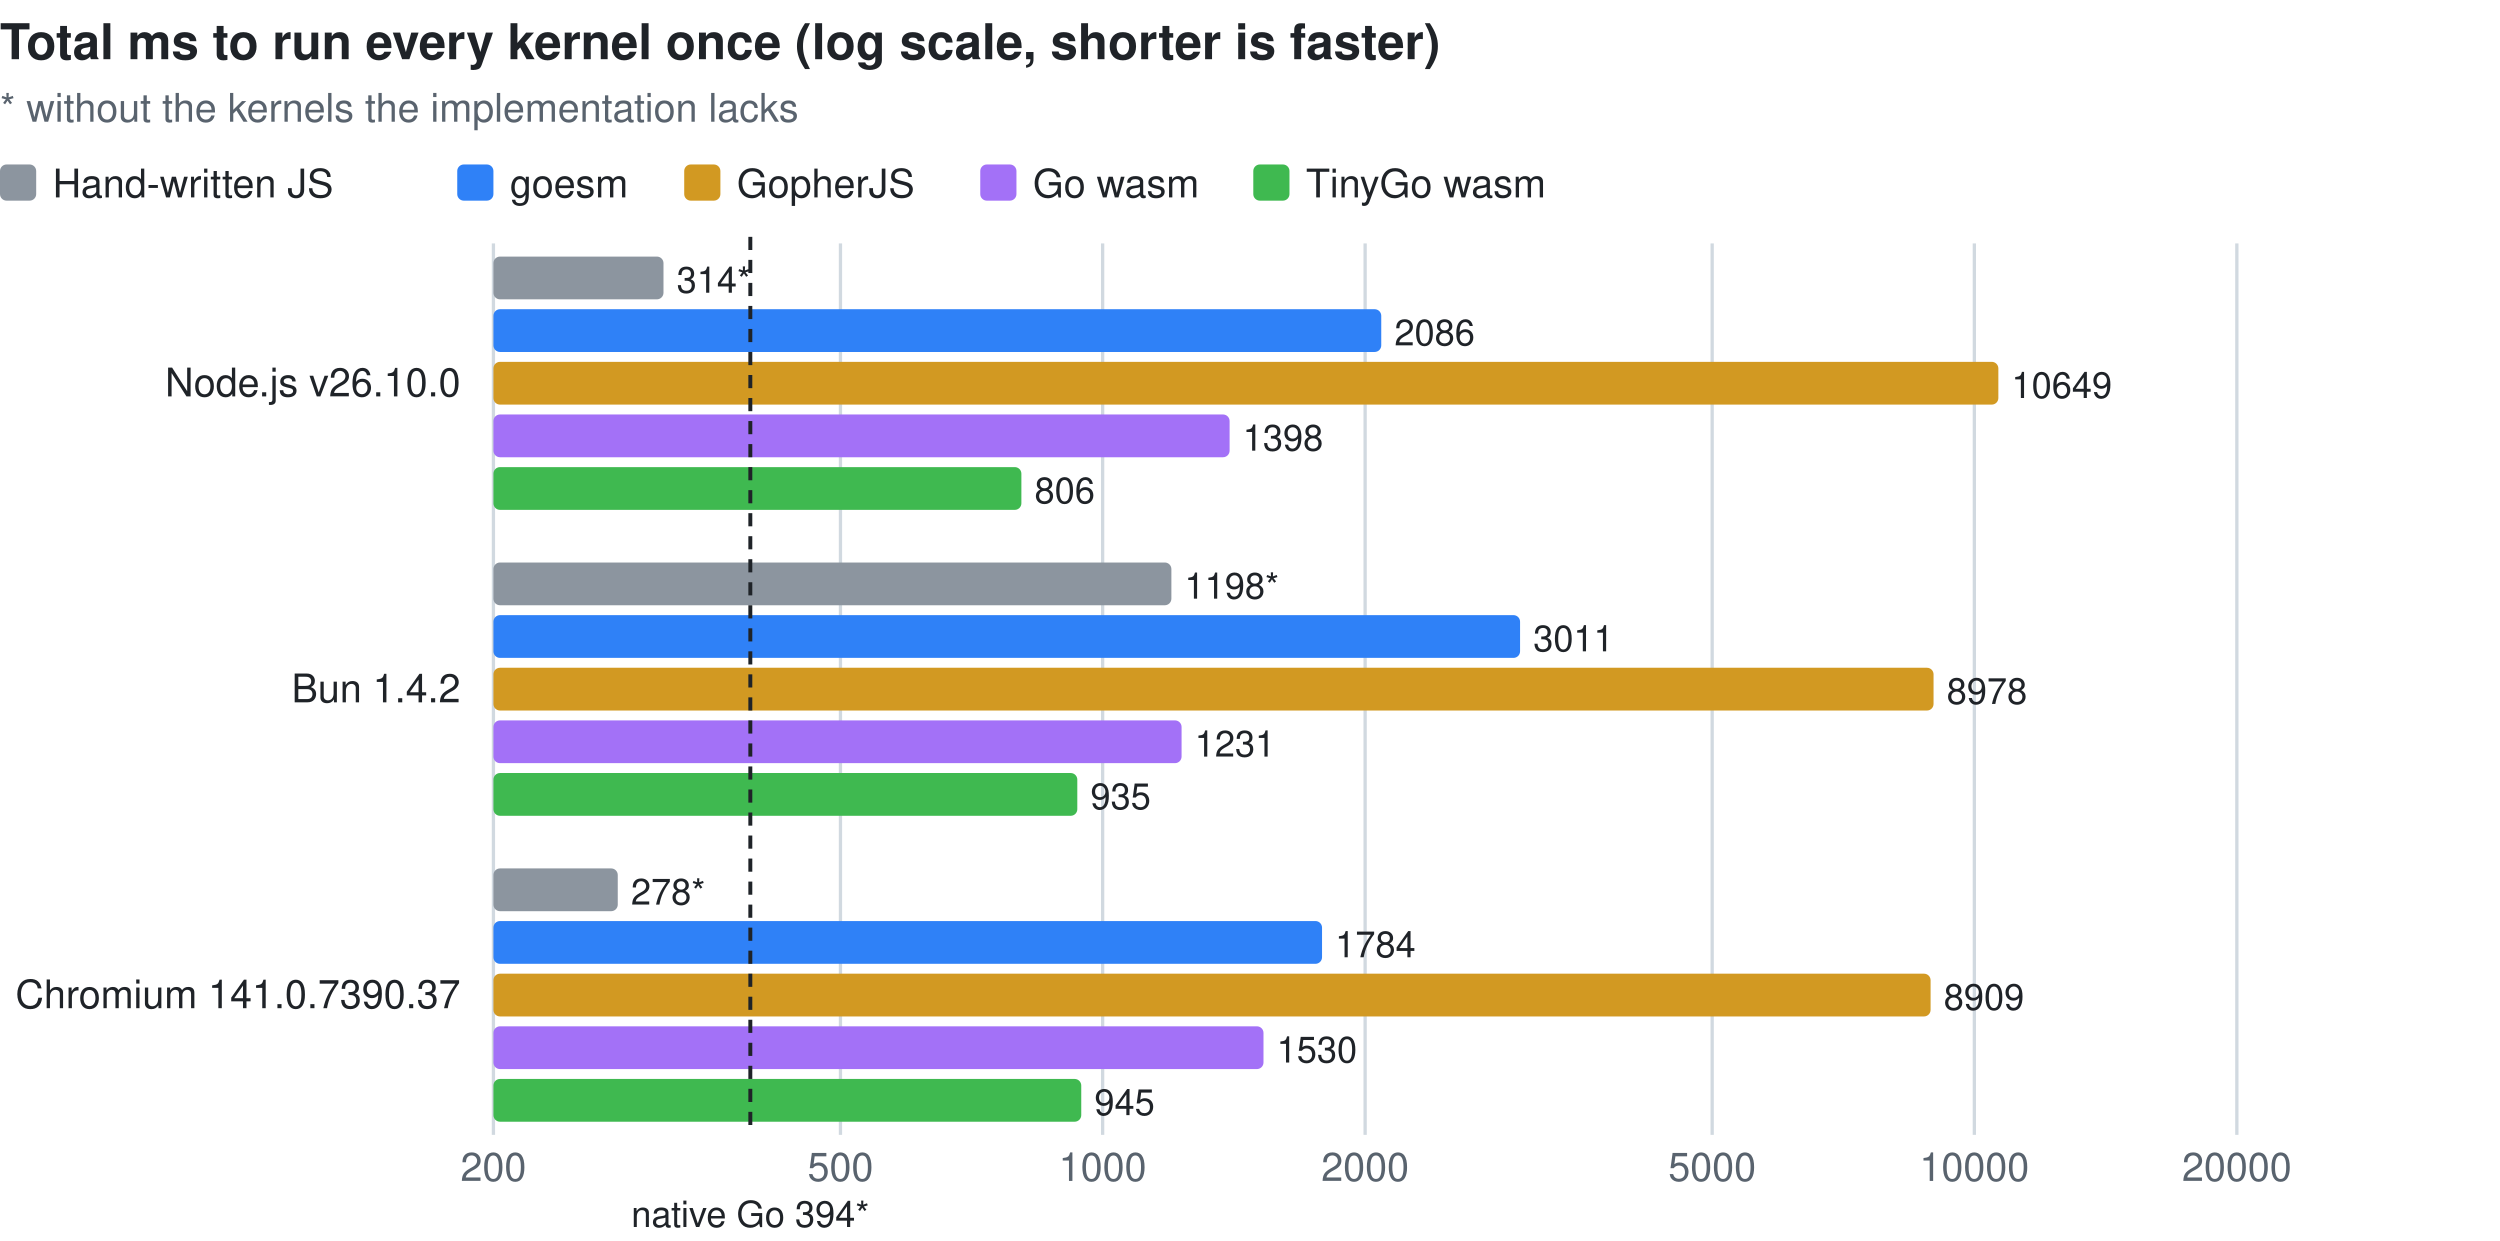
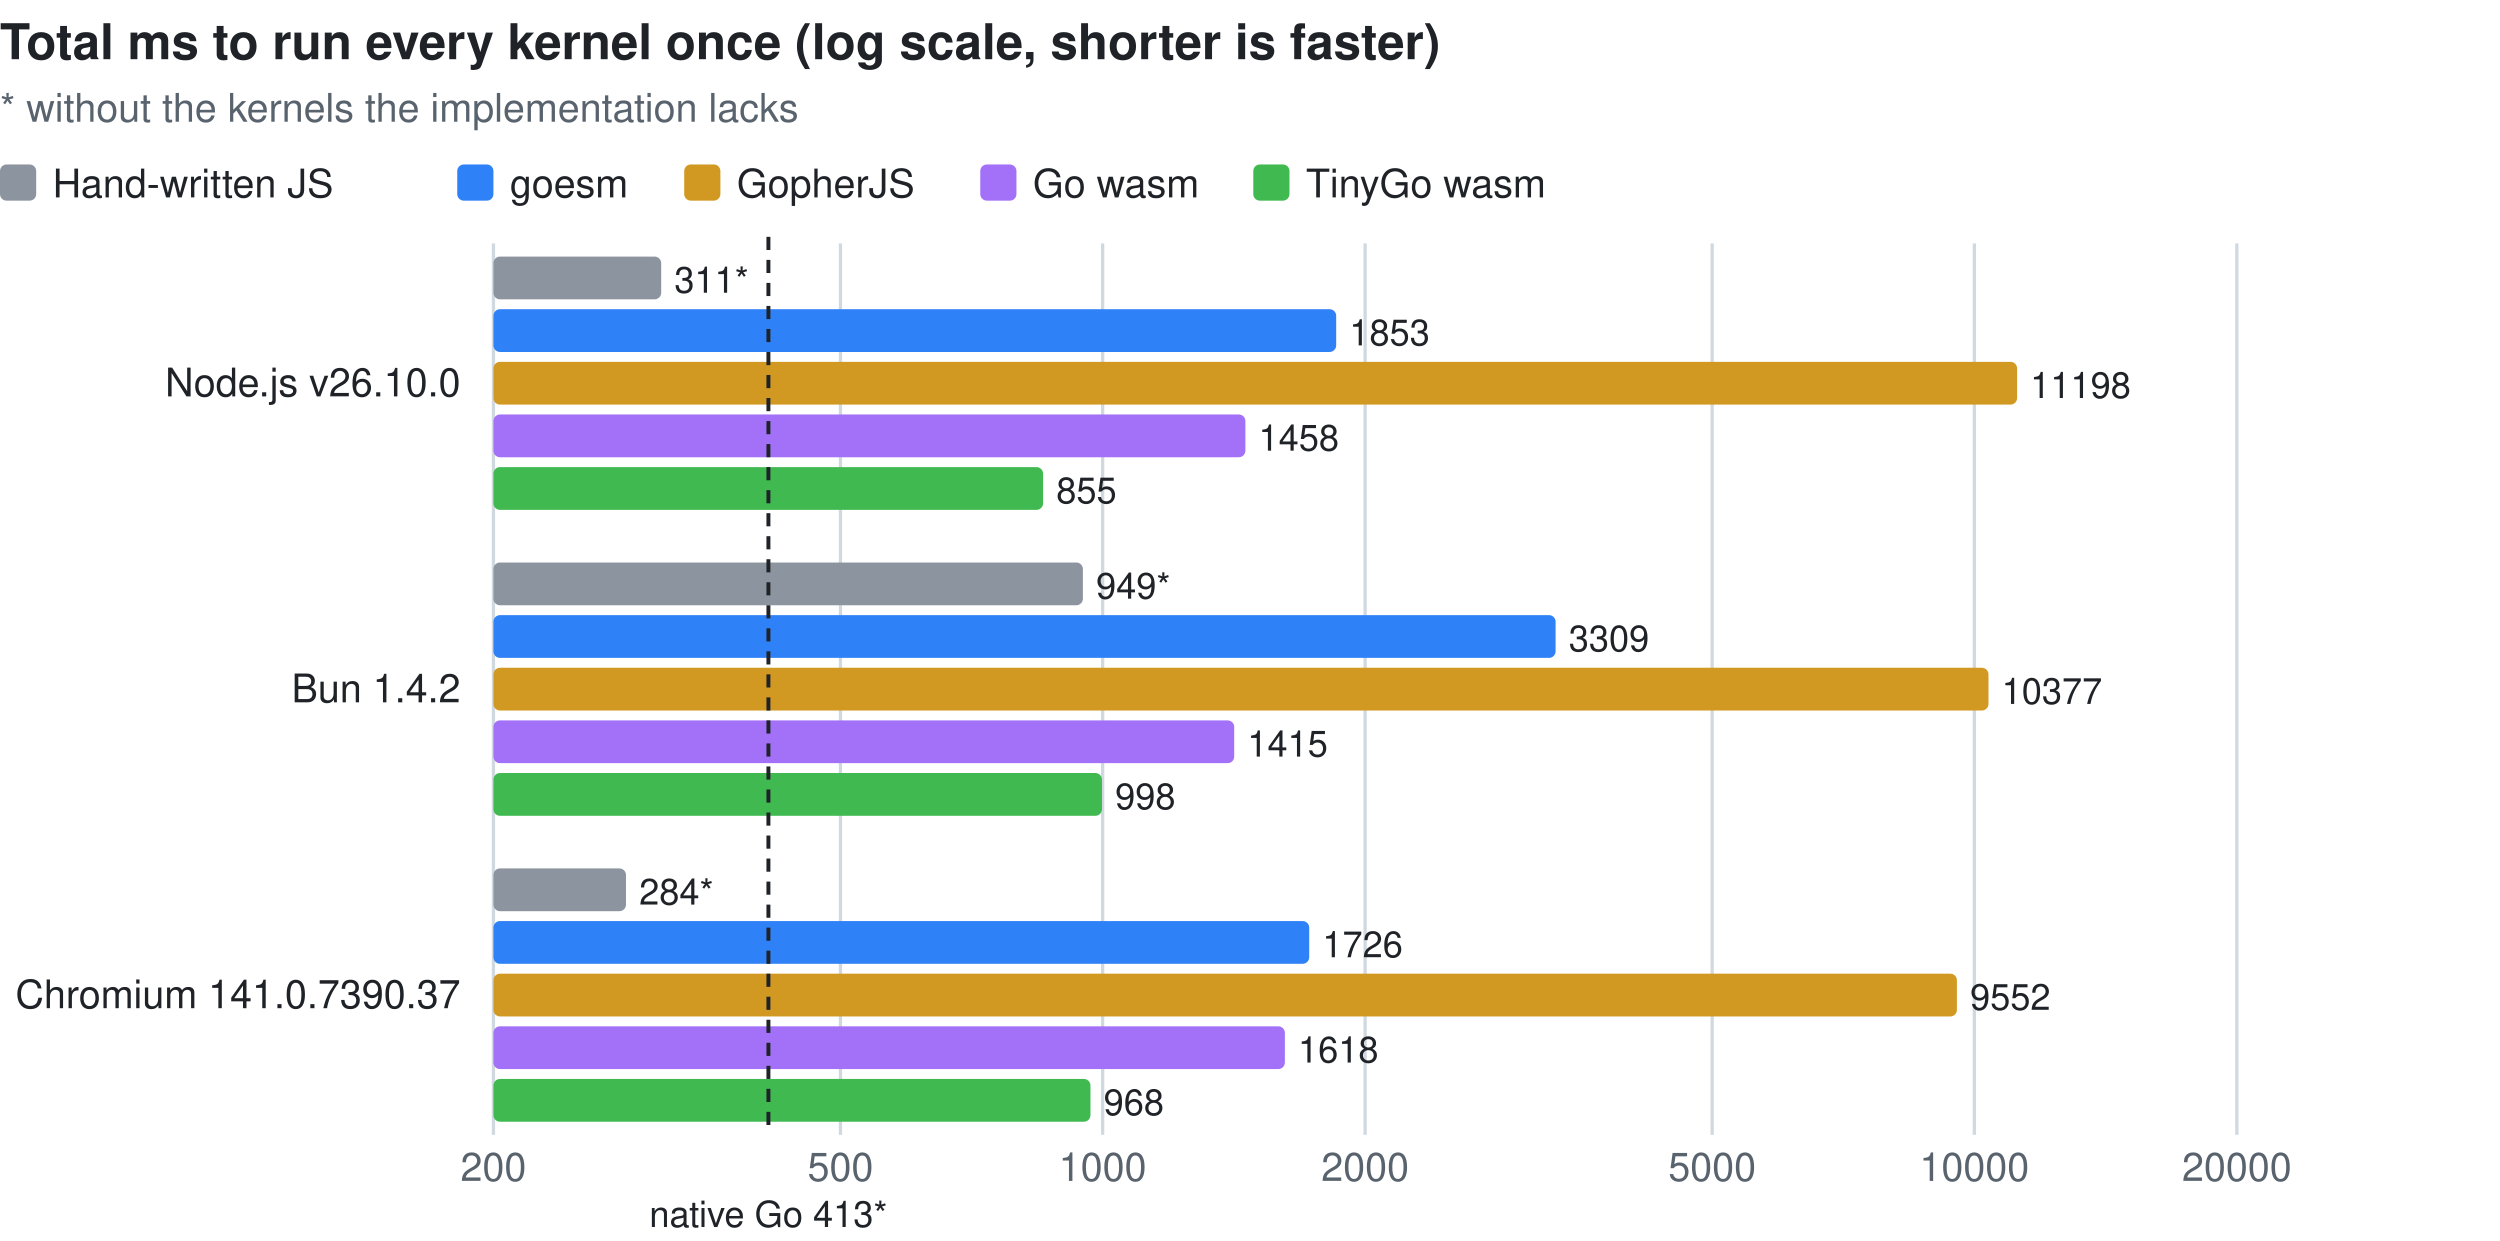
<svg xmlns="http://www.w3.org/2000/svg" width="760" height="377" viewBox="0 0 760 377" font-family="-apple-system, 'Segoe UI', Helvetica, Arial, 'Hiragino Sans', 'Noto Sans CJK JP', 'Yu Gothic', sans-serif" font-size="12">
  <style>.t{fill:#1f2328}.m{fill:#59636e}.g{stroke:#d1d9e0}.r{stroke:#1f2328}@media (prefers-color-scheme:dark){.t{fill:#f0f6fc}.m{fill:#9198a1}.g{stroke:#3d444d}.r{stroke:#f0f6fc}}</style>
  <text class="t" x="0" y="18" font-size="15" font-weight="600">Total ms to run every kernel once (log scale, shorter is faster)</text>
  <text class="m" x="0" y="37">* without the kernels the implementation lacks</text>
  <rect x="0" y="50" width="11" height="11" rx="2" fill="#8c959f" />
  <text class="t" x="16" y="60">Hand-written JS</text>
  <rect x="139" y="50" width="11" height="11" rx="2" fill="#2f81f7" />
  <text class="t" x="155" y="60">goesm</text>
  <rect x="208" y="50" width="11" height="11" rx="2" fill="#d29922" />
  <text class="t" x="224" y="60">GopherJS</text>
  <rect x="298" y="50" width="11" height="11" rx="2" fill="#a371f7" />
  <text class="t" x="314" y="60">Go wasm</text>
  <rect x="381" y="50" width="11" height="11" rx="2" fill="#3fb950" />
  <text class="t" x="397" y="60">TinyGo wasm</text>
  <line class="g" x1="150.0" y1="74" x2="150.0" y2="345" />
  <text class="m" x="150.0" y="359" text-anchor="middle">200</text>
  <line class="g" x1="255.5" y1="74" x2="255.5" y2="345" />
  <text class="m" x="255.5" y="359" text-anchor="middle">500</text>
  <line class="g" x1="335.2" y1="74" x2="335.2" y2="345" />
  <text class="m" x="335.2" y="359" text-anchor="middle">1000</text>
  <line class="g" x1="415.0" y1="74" x2="415.0" y2="345" />
  <text class="m" x="415.0" y="359" text-anchor="middle">2000</text>
  <line class="g" x1="520.5" y1="74" x2="520.5" y2="345" />
  <text class="m" x="520.5" y="359" text-anchor="middle">5000</text>
  <line class="g" x1="600.2" y1="74" x2="600.2" y2="345" />
  <text class="m" x="600.2" y="359" text-anchor="middle">10000</text>
  <line class="g" x1="680.0" y1="74" x2="680.0" y2="345" />
  <text class="m" x="680.0" y="359" text-anchor="middle">20000</text>
  <text class="t" x="140" y="120.5" text-anchor="end">Node.js v26.10.0</text>
-   <rect x="150" y="78" width="51.7" height="13" rx="2" fill="#8c959f" />
-   <text class="t" x="205.7" y="89" font-size="11">314*</text>
-   <rect x="150" y="94" width="269.9" height="13" rx="2" fill="#2f81f7" />
-   <text class="t" x="423.9" y="105" font-size="11">2086</text>
-   <rect x="150" y="110" width="457.5" height="13" rx="2" fill="#d29922" />
-   <text class="t" x="611.5" y="121" font-size="11">10649</text>
-   <rect x="150" y="126" width="223.8" height="13" rx="2" fill="#a371f7" />
-   <text class="t" x="377.8" y="137" font-size="11">1398</text>
-   <rect x="150" y="142" width="160.5" height="13" rx="2" fill="#3fb950" />
-   <text class="t" x="314.5" y="153" font-size="11">806</text>
+   <rect x="150" y="78" width="51.0" height="13" rx="2" fill="#8c959f" />
+   <text class="t" x="205.0" y="89" font-size="11">311*</text>
+   <rect x="150" y="94" width="256.2" height="13" rx="2" fill="#2f81f7" />
+   <text class="t" x="410.2" y="105" font-size="11">1853</text>
+   <rect x="150" y="110" width="463.2" height="13" rx="2" fill="#d29922" />
+   <text class="t" x="617.2" y="121" font-size="11">11198</text>
+   <rect x="150" y="126" width="228.6" height="13" rx="2" fill="#a371f7" />
+   <text class="t" x="382.6" y="137" font-size="11">1458</text>
+   <rect x="150" y="142" width="167.1" height="13" rx="2" fill="#3fb950" />
+   <text class="t" x="321.1" y="153" font-size="11">855</text>
  <text class="t" x="140" y="213.5" text-anchor="end">Bun 1.4.2</text>
-   <rect x="150" y="171" width="206.1" height="13" rx="2" fill="#8c959f" />
-   <text class="t" x="360.1" y="182" font-size="11">1198*</text>
-   <rect x="150" y="187" width="312.1" height="13" rx="2" fill="#2f81f7" />
-   <text class="t" x="466.1" y="198" font-size="11">3011</text>
-   <rect x="150" y="203" width="437.8" height="13" rx="2" fill="#d29922" />
-   <text class="t" x="591.8" y="214" font-size="11">8978</text>
-   <rect x="150" y="219" width="209.2" height="13" rx="2" fill="#a371f7" />
-   <text class="t" x="363.2" y="230" font-size="11">1231</text>
-   <rect x="150" y="235" width="177.5" height="13" rx="2" fill="#3fb950" />
-   <text class="t" x="331.5" y="246" font-size="11">935</text>
+   <rect x="150" y="171" width="179.2" height="13" rx="2" fill="#8c959f" />
+   <text class="t" x="333.2" y="182" font-size="11">949*</text>
+   <rect x="150" y="187" width="322.9" height="13" rx="2" fill="#2f81f7" />
+   <text class="t" x="476.9" y="198" font-size="11">3309</text>
+   <rect x="150" y="203" width="454.5" height="13" rx="2" fill="#d29922" />
+   <text class="t" x="608.5" y="214" font-size="11">10377</text>
+   <rect x="150" y="219" width="225.2" height="13" rx="2" fill="#a371f7" />
+   <text class="t" x="379.2" y="230" font-size="11">1415</text>
+   <rect x="150" y="235" width="185.0" height="13" rx="2" fill="#3fb950" />
+   <text class="t" x="339.0" y="246" font-size="11">998</text>
  <text class="t" x="140" y="306.5" text-anchor="end">Chromium 141.0.7390.37</text>
-   <rect x="150" y="264" width="37.8" height="13" rx="2" fill="#8c959f" />
-   <text class="t" x="191.8" y="275" font-size="11">278*</text>
-   <rect x="150" y="280" width="251.9" height="13" rx="2" fill="#2f81f7" />
-   <text class="t" x="405.9" y="291" font-size="11">1784</text>
-   <rect x="150" y="296" width="436.9" height="13" rx="2" fill="#d29922" />
-   <text class="t" x="590.9" y="307" font-size="11">8909</text>
-   <rect x="150" y="312" width="234.1" height="13" rx="2" fill="#a371f7" />
-   <text class="t" x="388.1" y="323" font-size="11">1530</text>
-   <rect x="150" y="328" width="178.7" height="13" rx="2" fill="#3fb950" />
-   <text class="t" x="332.7" y="339" font-size="11">945</text>
-   <line class="r" x1="228.1" y1="72" x2="228.1" y2="345" stroke-dasharray="4 3" stroke-width="1.2" />
-   <text class="t" x="228.1" y="373" text-anchor="middle" font-size="11">native Go 394*</text>
+   <rect x="150" y="264" width="40.3" height="13" rx="2" fill="#8c959f" />
+   <text class="t" x="194.3" y="275" font-size="11">284*</text>
+   <rect x="150" y="280" width="248.0" height="13" rx="2" fill="#2f81f7" />
+   <text class="t" x="402.0" y="291" font-size="11">1726</text>
+   <rect x="150" y="296" width="444.9" height="13" rx="2" fill="#d29922" />
+   <text class="t" x="598.9" y="307" font-size="11">9552</text>
+   <rect x="150" y="312" width="240.6" height="13" rx="2" fill="#a371f7" />
+   <text class="t" x="394.6" y="323" font-size="11">1618</text>
+   <rect x="150" y="328" width="181.5" height="13" rx="2" fill="#3fb950" />
+   <text class="t" x="335.5" y="339" font-size="11">968</text>
+   <line class="r" x1="233.6" y1="72" x2="233.6" y2="345" stroke-dasharray="4 3" stroke-width="1.2" />
+   <text class="t" x="233.6" y="373" text-anchor="middle" font-size="11">native Go 413*</text>
</svg>
